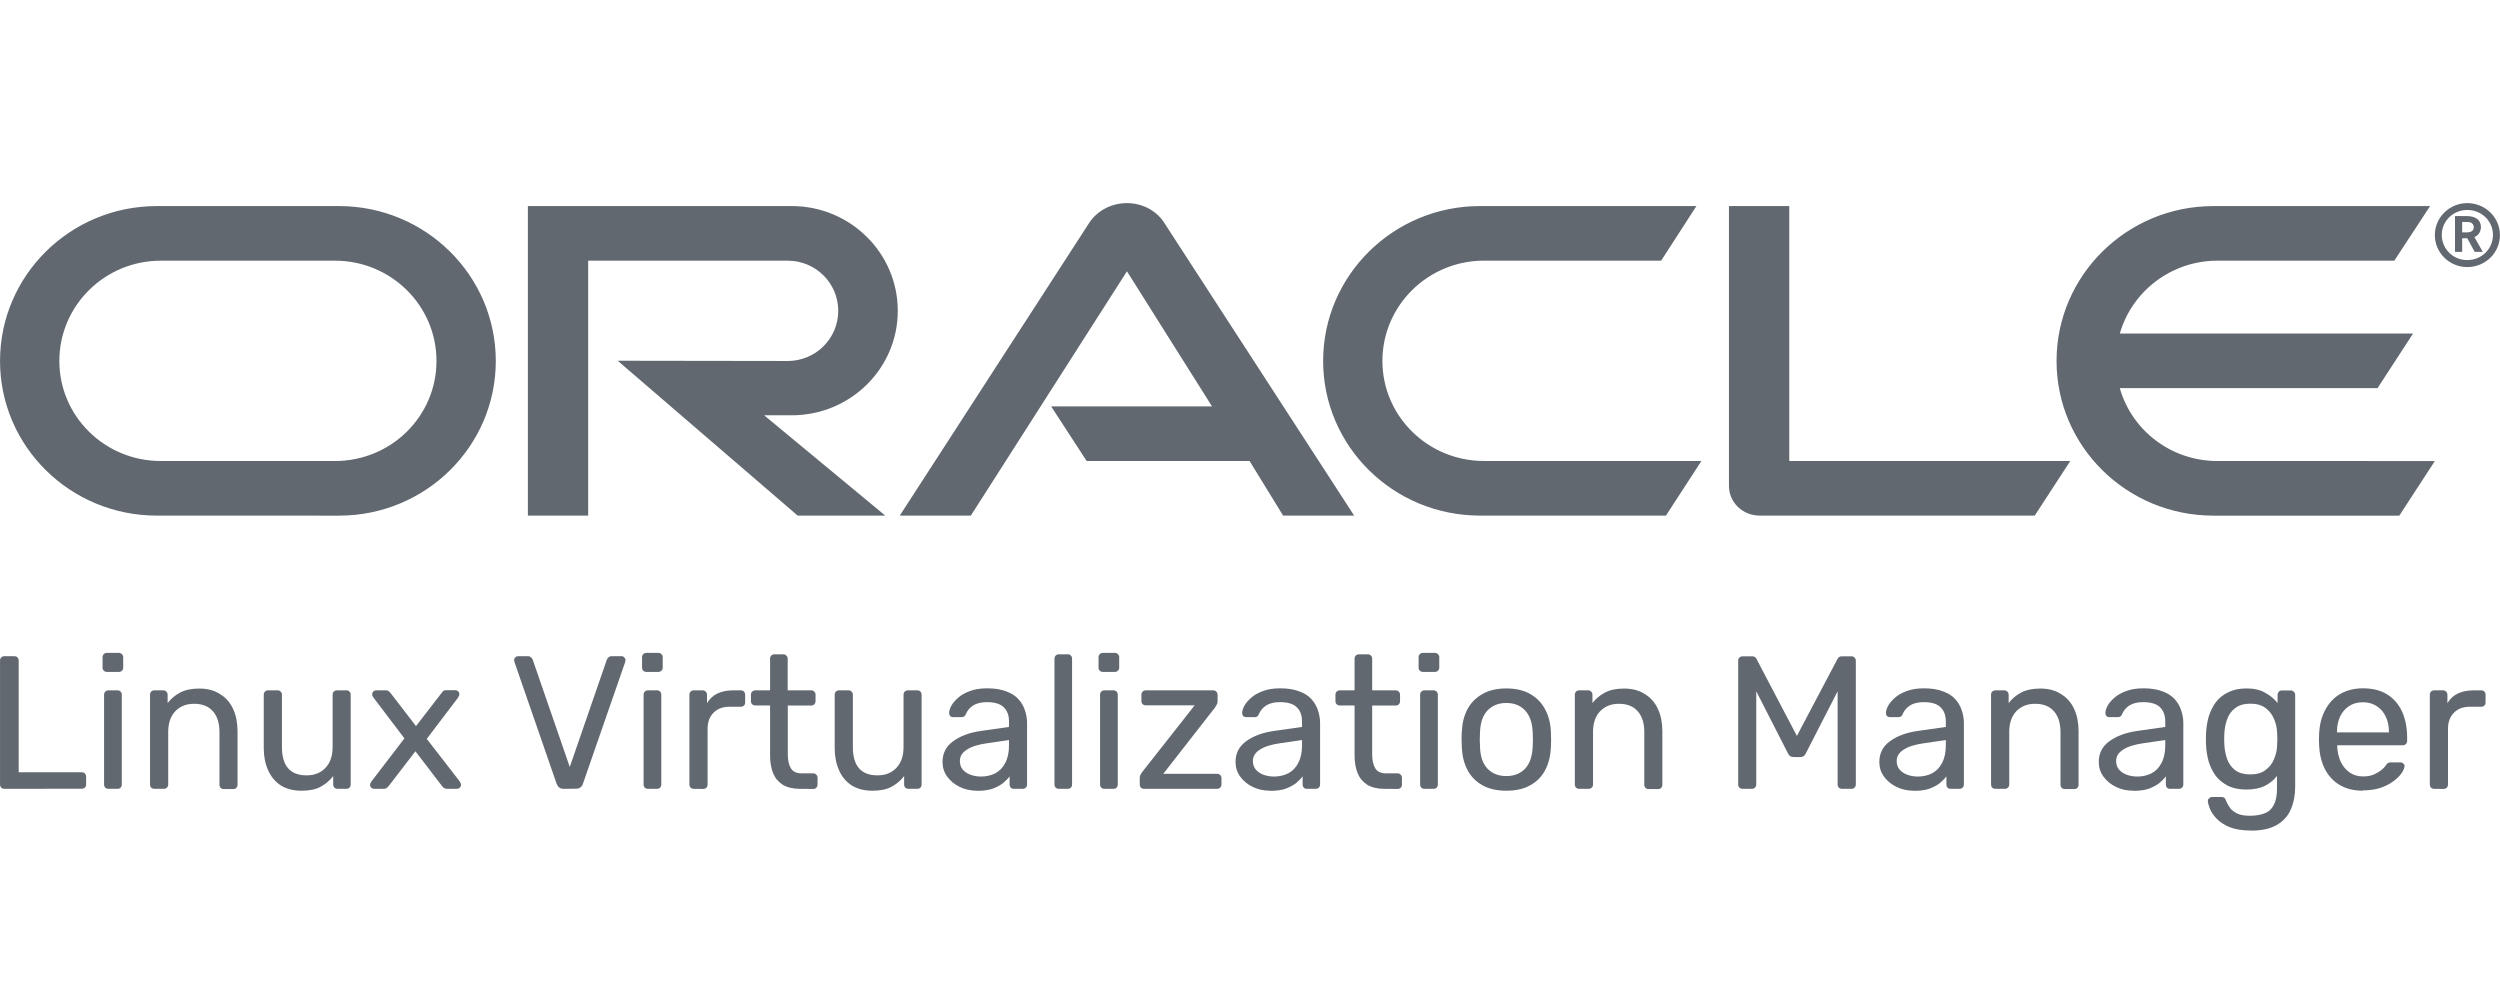
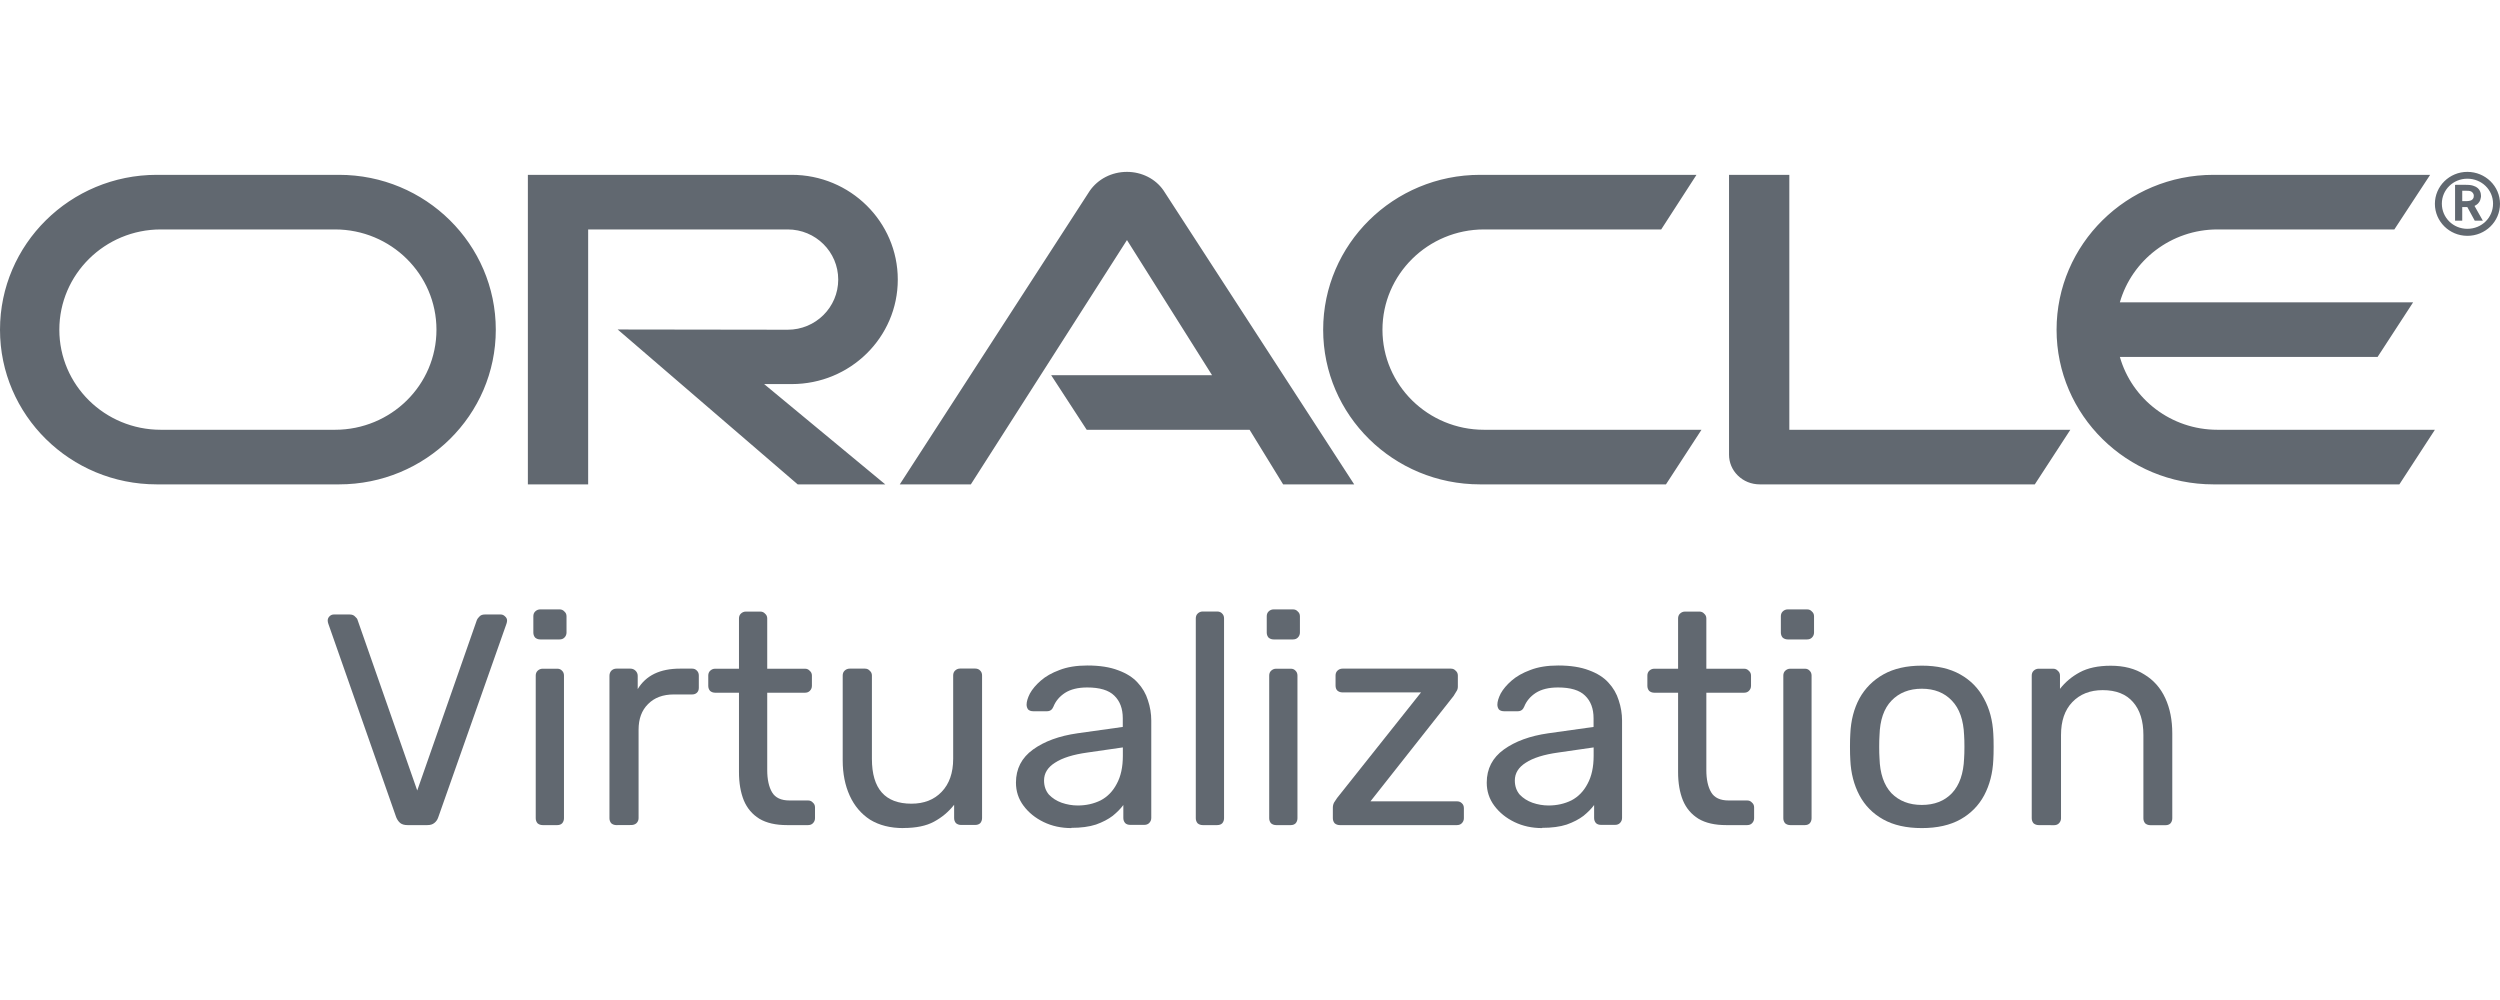
- <svg xmlns="http://www.w3.org/2000/svg" width="80" height="32" viewBox="0 0 21.167 8.467" version="1.1" id="svg2145">
-   <g id="layer1">
-     <g fill-rule="evenodd" fill="none" stroke-width="1" stroke="none" id="Provider/OracleCIC/ocic-32" transform="matrix(0.2645833,0,0,0.2645833,1.3333333e-7,0.1322917)">
-       <path fill="#616870" id="Combined-Shape-Copy" d="m 70.958,14.253 c -1.481,0 -2.739,-0.98 -3.123,-2.332 h 8.248 L 77.22,10.174 h -9.384 c 0.384,-1.344 1.641,-2.332 3.123,-2.332 h 5.661 l 1.145,-1.747 h -6.934 c -2.771,0 -5.02,2.222 -5.02,4.957 0,2.735 2.25,4.949 5.02,4.949 h 5.949 l 1.137,-1.747 z M 47.361,16 c -2.77,0 -5.02,-2.213 -5.02,-4.949 0,-2.735 2.25,-4.957 5.02,-4.957 h 6.926 l -1.129,1.747 h -5.669 c -1.794,0 -3.251,1.439 -3.251,3.209 0,1.771 1.457,3.202 3.251,3.202 h 6.958 L 53.311,16 Z M 10.719,14.253 c 1.795,0 3.248,-1.431 3.248,-3.202 0,-1.771 -1.453,-3.209 -3.248,-3.209 h -5.573 c -1.794,0 -3.248,1.439 -3.248,3.209 0,1.771 1.454,3.202 3.248,3.202 z M 5.017,16 C 2.248,16 0,13.787 0,11.051 0,8.316 2.248,6.095 5.017,6.095 h 5.832 c 2.77,0 5.016,2.222 5.016,4.957 0,2.735 -2.246,4.949 -5.016,4.949 z M 25.334,12.79 c 1.874,0 3.395,-1.494 3.395,-3.344 0,-1.85 -1.521,-3.352 -3.395,-3.352 h -8.442 V 16 h 1.929 V 7.842 h 6.385 c 0.897,0 1.618,0.719 1.618,1.605 0,0.885 -0.721,1.605 -1.618,1.605 L 19.766,11.044 25.526,16 h 2.803 L 24.453,12.79 Z M 57.258,14.253 V 6.095 h -1.93 v 8.957 c 0,0.245 0.096,0.482 0.28,0.664 C 55.793,15.897 56.041,16 56.313,16 h 8.8 l 1.137,-1.747 z M 33.637,12.506 h 5.149 L 36.063,8.182 31.067,16 H 28.793 L 34.87,6.609 C 35.134,6.229 35.575,6 36.063,6 c 0.473,0 0.913,0.221 1.169,0.593 L 43.334,16 H 41.06 L 39.987,14.253 H 34.774 Z M 78.955,8.047 c -0.571,0 -1.038,-0.457 -1.038,-1.024 C 77.917,6.457 78.384,6 78.955,6 79.533,6 80,6.457 80,7.023 80,7.59 79.533,8.047 78.955,8.047 Z M 78.858,6.414 c 0.163,0 0.23,0.007 0.304,0.036 0.208,0.065 0.23,0.247 0.23,0.319 0,0.014 0,0.051 -0.015,0.094 -0.007,0.044 -0.037,0.131 -0.141,0.196 -0.015,0.007 -0.022,0.014 -0.052,0.029 l 0.267,0.472 H 79.192 L 78.955,7.125 H 78.792 V 7.561 H 78.562 V 6.414 Z m 0.082,0.523 c 0.074,-0.007 0.148,-0.007 0.193,-0.073 0.022,-0.029 0.03,-0.058 0.03,-0.101 0,-0.058 -0.037,-0.109 -0.089,-0.138 -0.052,-0.022 -0.104,-0.022 -0.215,-0.022 h -0.067 v 0.334 z m -0.801,0.08 c 0,0.45 0.363,0.806 0.815,0.806 0.46,0 0.823,-0.356 0.823,-0.806 0,-0.443 -0.363,-0.798 -0.823,-0.798 -0.452,0 -0.815,0.356 -0.815,0.798 z" />
+ <svg xmlns="http://www.w3.org/2000/svg" version="1.1" viewBox="0 0 80 32" height="32" width="80" id="svg3453">
+   <defs id="defs1" />
+   <g id="g3">
+     <g transform="matrix(0.5630631,0,0,0.4938272,-15.2027,-19.68519)" id="Provider/OracleCIC/opc-128" stroke="none" stroke-width="0.502" fill="none" fill-rule="evenodd" style="fill:#616870;fill-opacity:1">
+       <path d="m 153.022,67.712 c -2.631,0 -4.864,-1.985 -5.546,-4.722 h 14.648 l 2.019,-3.538 h -16.667 c 0.683,-2.721 2.915,-4.722 5.546,-4.722 h 10.054 l 2.034,-3.538 h -12.315 c -4.921,0 -8.916,4.499 -8.916,10.037 0,5.539 3.996,10.021 8.916,10.021 h 10.566 L 165.38,67.712 Z M 111.114,71.25 c -4.92,0 -8.916,-4.482 -8.916,-10.021 0,-5.539 3.996,-10.037 8.916,-10.037 h 12.301 l -2.005,3.538 h -10.068 c -3.186,0 -5.774,2.913 -5.774,6.499 0,3.586 2.588,6.483 5.774,6.483 h 12.357 L 121.68,71.25 Z M 46.037,67.712 c 3.187,0 5.768,-2.897 5.768,-6.483 0,-3.586 -2.581,-6.499 -5.768,-6.499 h -9.897 c -3.185,0 -5.768,2.913 -5.768,6.499 0,3.586 2.583,6.483 5.768,6.483 z M 35.911,71.25 C 30.992,71.25 27,66.768 27,61.229 c 0,-5.539 3.992,-10.037 8.911,-10.037 h 10.357 c 4.92,0 8.909,4.499 8.909,10.037 0,5.539 -3.989,10.021 -8.909,10.021 z m 36.082,-6.499 c 3.328,0 6.03,-3.025 6.03,-6.771 0,-3.746 -2.702,-6.788 -6.03,-6.788 H 57 V 71.25 h 3.426 V 54.73 h 11.339 c 1.593,0 2.873,1.456 2.873,3.249 0,1.793 -1.28,3.25 -2.873,3.25 L 62.104,61.213 72.334,71.25 h 4.977 l -6.883,-6.499 z m 56.698,2.962 V 51.192 h -3.427 v 18.137 c 0,0.496 0.171,0.977 0.498,1.345 0.327,0.368 0.768,0.576 1.252,0.576 h 15.628 l 2.02,-3.538 z M 86.739,64.174 H 95.883 L 91.048,55.418 82.175,71.25 H 78.136 L 88.93,52.233 C 89.399,51.464 90.181,51 91.048,51 c 0.839,0 1.621,0.448 2.076,1.201 L 103.961,71.25 h -4.038 l -1.906,-3.538 h -9.258 z m 80.484,-9.03 c -1.014,0 -1.843,-0.926 -1.843,-2.073 C 165.38,51.926 166.209,51 167.223,51 c 1.027,0 1.857,0.926 1.857,2.072 0,1.147 -0.829,2.073 -1.857,2.073 z M 167.052,51.838 c 0.29,0 0.408,0.015 0.54,0.074 0.369,0.132 0.408,0.5 0.408,0.647 0,0.029 0,0.103 -0.027,0.191 -0.013,0.088 -0.066,0.265 -0.25,0.397 -0.026,0.015 -0.039,0.029 -0.092,0.059 l 0.474,0.956 h -0.461 l -0.421,-0.882 h -0.289 v 0.882 h -0.408 v -2.322 z m 0.145,1.058 c 0.132,-0.015 0.263,-0.015 0.342,-0.147 0.04,-0.059 0.053,-0.117 0.053,-0.205 0,-0.118 -0.066,-0.221 -0.158,-0.279 -0.092,-0.044 -0.184,-0.044 -0.382,-0.044 h -0.118 v 0.676 z m -1.422,0.162 c 0,0.911 0.645,1.632 1.448,1.632 0.817,0 1.462,-0.72 1.462,-1.632 0,-0.896 -0.645,-1.616 -1.462,-1.616 -0.803,0 -1.448,0.72 -1.448,1.616 z" id="ORACLE" fill="#ec1d24" style="fill:#616870;fill-opacity:1;stroke-width:0.502" />
    </g>
-     <g style="font-size:1.604px;line-height:1.25;font-family:Rubik;-inkscape-font-specification:'Rubik, Normal';fill:#616870;fill-opacity:1;stroke-width:0.04" id="text2724" aria-label="Linux Virtualization Manager">
-       <path id="path5910" style="fill:#616870;fill-opacity:1;stroke-width:0.04" d="m 0.037,6.679 q -0.018,0 -0.027,-0.01 Q 0,6.658 0,6.642 V 5.593 q 0,-0.016 0.01,-0.026 0.01,-0.011 0.027,-0.011 h 0.085 q 0.016,0 0.026,0.011 0.01,0.01 0.01,0.026 v 0.946 h 0.534 q 0.018,0 0.027,0.011 0.01,0.01 0.01,0.027 v 0.064 q 0,0.016 -0.01,0.027 -0.01,0.01 -0.027,0.01 z" />
-       <path id="path5912" style="fill:#616870;fill-opacity:1;stroke-width:0.04" d="m 0.918,6.679 q -0.016,0 -0.027,-0.01 -0.01,-0.011 -0.01,-0.027 V 5.882 q 0,-0.016 0.01,-0.026 0.011,-0.011 0.027,-0.011 h 0.077 q 0.016,0 0.026,0.011 0.01,0.01 0.01,0.026 v 0.76 q 0,0.016 -0.01,0.027 -0.01,0.01 -0.026,0.01 z m -0.013,-0.99 q -0.016,0 -0.027,-0.01 -0.01,-0.011 -0.01,-0.027 v -0.087 q 0,-0.016 0.01,-0.026 0.011,-0.011 0.027,-0.011 H 1.006 q 0.016,0 0.026,0.011 0.011,0.01 0.011,0.026 v 0.087 q 0,0.016 -0.011,0.027 -0.01,0.01 -0.026,0.01 z" />
-       <path id="path5914" style="fill:#616870;fill-opacity:1;stroke-width:0.04" d="m 1.307,6.679 q -0.016,0 -0.027,-0.01 -0.01,-0.011 -0.01,-0.027 V 5.882 q 0,-0.016 0.01,-0.026 0.011,-0.011 0.027,-0.011 h 0.075 q 0.016,0 0.026,0.011 0.011,0.01 0.011,0.026 v 0.071 q 0.042,-0.055 0.104,-0.088 0.064,-0.035 0.164,-0.035 0.104,0 0.176,0.047 0.074,0.045 0.111,0.127 0.037,0.08 0.037,0.188 v 0.452 q 0,0.016 -0.01,0.027 -0.01,0.01 -0.026,0.01 h -0.08 q -0.016,0 -0.027,-0.01 -0.01,-0.011 -0.01,-0.027 V 6.198 q 0,-0.112 -0.055,-0.175 -0.055,-0.064 -0.16,-0.064 -0.099,0 -0.16,0.064 -0.059,0.063 -0.059,0.175 v 0.444 q 0,0.016 -0.011,0.027 -0.01,0.01 -0.026,0.01 z" />
-       <path id="path5916" style="fill:#616870;fill-opacity:1;stroke-width:0.04" d="m 2.552,6.695 q -0.103,0 -0.175,-0.045 Q 2.307,6.604 2.27,6.522 2.233,6.44 2.233,6.334 V 5.882 q 0,-0.016 0.01,-0.026 0.011,-0.011 0.027,-0.011 h 0.08 q 0.016,0 0.026,0.011 0.011,0.01 0.011,0.026 v 0.444 q 0,0.239 0.209,0.239 0.099,0 0.159,-0.063 0.061,-0.064 0.061,-0.176 V 5.882 q 0,-0.016 0.01,-0.026 0.011,-0.011 0.027,-0.011 h 0.079 q 0.018,0 0.027,0.011 0.01,0.01 0.01,0.026 v 0.76 q 0,0.016 -0.01,0.027 -0.01,0.01 -0.027,0.01 h -0.074 q -0.016,0 -0.027,-0.01 -0.01,-0.011 -0.01,-0.027 v -0.071 q -0.043,0.056 -0.106,0.09 -0.061,0.034 -0.162,0.034 z" />
-       <path id="path5918" style="fill:#616870;fill-opacity:1;stroke-width:0.04" d="m 3.167,6.679 q -0.013,0 -0.024,-0.01 -0.01,-0.01 -0.01,-0.024 0,-0.005 0.002,-0.011 0.003,-0.008 0.01,-0.018 L 3.424,6.252 3.163,5.908 q -0.006,-0.01 -0.01,-0.016 -0.002,-0.006 -0.002,-0.013 0,-0.014 0.01,-0.024 0.01,-0.01 0.024,-0.01 h 0.082 q 0.018,0 0.026,0.01 0.01,0.008 0.016,0.016 l 0.213,0.277 0.213,-0.276 q 0.006,-0.008 0.014,-0.018 0.01,-0.01 0.027,-0.01 h 0.079 q 0.014,0 0.024,0.01 0.01,0.01 0.01,0.024 0,0.006 -0.003,0.013 -0.002,0.006 -0.008,0.016 L 3.613,6.256 3.892,6.616 q 0.006,0.01 0.008,0.016 0.003,0.006 0.003,0.013 0,0.014 -0.01,0.024 -0.01,0.01 -0.024,0.01 h -0.085 q -0.016,0 -0.026,-0.008 -0.01,-0.008 -0.016,-0.016 L 3.517,6.361 3.291,6.655 q -0.006,0.006 -0.016,0.016 -0.008,0.008 -0.026,0.008 z" />
-       <path id="path5920" style="fill:#616870;fill-opacity:1;stroke-width:0.04" d="m 4.773,6.679 q -0.024,0 -0.038,-0.011 Q 4.721,6.657 4.713,6.637 L 4.356,5.606 q -0.003,-0.01 -0.003,-0.018 0,-0.013 0.01,-0.022 0.01,-0.01 0.022,-0.01 h 0.083 q 0.019,0 0.029,0.011 0.011,0.01 0.013,0.018 l 0.314,0.909 0.314,-0.909 q 0.003,-0.008 0.013,-0.018 0.01,-0.011 0.029,-0.011 h 0.083 q 0.013,0 0.022,0.01 0.011,0.01 0.011,0.022 0,0.008 -0.003,0.018 L 4.935,6.637 q -0.006,0.019 -0.021,0.03 -0.013,0.011 -0.037,0.011 z" />
-       <path id="path5922" style="fill:#616870;fill-opacity:1;stroke-width:0.04" d="m 5.486,6.679 q -0.016,0 -0.027,-0.01 -0.01,-0.011 -0.01,-0.027 V 5.882 q 0,-0.016 0.01,-0.026 0.011,-0.011 0.027,-0.011 h 0.077 q 0.016,0 0.026,0.011 0.01,0.01 0.01,0.026 v 0.76 q 0,0.016 -0.01,0.027 -0.01,0.01 -0.026,0.01 z m -0.013,-0.99 q -0.016,0 -0.027,-0.01 -0.01,-0.011 -0.01,-0.027 v -0.087 q 0,-0.016 0.01,-0.026 0.011,-0.011 0.027,-0.011 h 0.101 q 0.016,0 0.026,0.011 0.011,0.01 0.011,0.026 v 0.087 q 0,0.016 -0.011,0.027 -0.01,0.01 -0.026,0.01 z" />
-       <path id="path5924" style="fill:#616870;fill-opacity:1;stroke-width:0.04" d="m 5.874,6.679 q -0.016,0 -0.027,-0.01 -0.01,-0.011 -0.01,-0.027 V 5.883 q 0,-0.016 0.01,-0.027 0.011,-0.011 0.027,-0.011 h 0.074 q 0.016,0 0.027,0.011 0.011,0.011 0.011,0.027 v 0.071 q 0.032,-0.055 0.088,-0.082 0.056,-0.027 0.135,-0.027 h 0.064 q 0.016,0 0.026,0.011 0.01,0.01 0.01,0.026 v 0.066 q 0,0.016 -0.01,0.026 -0.01,0.01 -0.026,0.01 h -0.096 q -0.087,0 -0.136,0.051 -0.05,0.05 -0.05,0.136 v 0.472 q 0,0.016 -0.011,0.027 -0.011,0.01 -0.027,0.01 z" />
-       <path id="path5926" style="fill:#616870;fill-opacity:1;stroke-width:0.04" d="m 6.774,6.679 q -0.09,0 -0.146,-0.034 -0.056,-0.035 -0.082,-0.098 -0.026,-0.064 -0.026,-0.151 V 5.973 H 6.395 q -0.016,0 -0.027,-0.01 -0.01,-0.011 -0.01,-0.027 V 5.882 q 0,-0.016 0.01,-0.026 0.011,-0.011 0.027,-0.011 h 0.125 v -0.268 q 0,-0.016 0.01,-0.026 0.011,-0.011 0.027,-0.011 h 0.075 q 0.016,0 0.026,0.011 0.011,0.01 0.011,0.026 v 0.268 h 0.199 q 0.016,0 0.026,0.011 0.011,0.01 0.011,0.026 v 0.055 q 0,0.016 -0.011,0.027 -0.01,0.01 -0.026,0.01 H 6.67 v 0.412 q 0,0.075 0.026,0.119 0.026,0.043 0.091,0.043 h 0.098 q 0.016,0 0.026,0.011 0.011,0.01 0.011,0.026 v 0.058 q 0,0.016 -0.011,0.027 -0.01,0.01 -0.026,0.01 z" />
-       <path id="path5928" style="fill:#616870;fill-opacity:1;stroke-width:0.04" d="m 7.386,6.695 q -0.103,0 -0.175,-0.045 Q 7.14,6.604 7.104,6.522 7.067,6.44 7.067,6.334 V 5.882 q 0,-0.016 0.01,-0.026 0.011,-0.011 0.027,-0.011 h 0.08 q 0.016,0 0.026,0.011 0.011,0.01 0.011,0.026 v 0.444 q 0,0.239 0.209,0.239 0.099,0 0.159,-0.063 0.061,-0.064 0.061,-0.176 V 5.882 q 0,-0.016 0.01,-0.026 0.011,-0.011 0.027,-0.011 h 0.079 q 0.018,0 0.027,0.011 0.01,0.01 0.01,0.026 v 0.76 q 0,0.016 -0.01,0.027 -0.01,0.01 -0.027,0.01 h -0.074 q -0.016,0 -0.027,-0.01 -0.01,-0.011 -0.01,-0.027 v -0.071 q -0.043,0.056 -0.106,0.09 -0.061,0.034 -0.162,0.034 z" />
-       <path id="path5930" style="fill:#616870;fill-opacity:1;stroke-width:0.04" d="m 8.272,6.695 q -0.08,0 -0.146,-0.032 -0.066,-0.032 -0.106,-0.087 -0.04,-0.055 -0.04,-0.124 0,-0.111 0.09,-0.176 0.09,-0.066 0.234,-0.087 l 0.239,-0.034 v -0.047 q 0,-0.077 -0.045,-0.12 -0.043,-0.043 -0.143,-0.043 -0.072,0 -0.117,0.029 -0.043,0.029 -0.061,0.074 -0.01,0.024 -0.034,0.024 h -0.072 q -0.018,0 -0.027,-0.01 -0.008,-0.011 -0.008,-0.026 0,-0.024 0.018,-0.059 0.019,-0.035 0.058,-0.069 0.038,-0.034 0.098,-0.056 0.061,-0.024 0.148,-0.024 0.096,0 0.162,0.026 0.066,0.024 0.103,0.066 0.038,0.042 0.055,0.095 0.018,0.053 0.018,0.107 v 0.52 q 0,0.016 -0.011,0.027 -0.01,0.01 -0.026,0.01 h -0.074 q -0.018,0 -0.027,-0.01 -0.01,-0.011 -0.01,-0.027 v -0.069 q -0.021,0.029 -0.056,0.058 -0.035,0.027 -0.088,0.047 -0.053,0.018 -0.13,0.018 z m 0.034,-0.12 q 0.066,0 0.12,-0.027 0.055,-0.029 0.085,-0.088 0.032,-0.059 0.032,-0.149 v -0.045 l -0.186,0.027 q -0.114,0.016 -0.172,0.055 -0.058,0.037 -0.058,0.095 0,0.045 0.026,0.075 0.027,0.029 0.067,0.043 0.042,0.014 0.085,0.014 z" />
-       <path id="path5932" style="fill:#616870;fill-opacity:1;stroke-width:0.04" d="m 8.965,6.679 q -0.016,0 -0.027,-0.01 -0.01,-0.011 -0.01,-0.027 V 5.577 q 0,-0.016 0.01,-0.026 0.011,-0.011 0.027,-0.011 h 0.075 q 0.018,0 0.027,0.011 0.01,0.01 0.01,0.026 v 1.065 q 0,0.016 -0.01,0.027 -0.01,0.01 -0.027,0.01 z" />
-       <path id="path5934" style="fill:#616870;fill-opacity:1;stroke-width:0.04" d="m 9.351,6.679 q -0.016,0 -0.027,-0.01 -0.01,-0.011 -0.01,-0.027 V 5.882 q 0,-0.016 0.01,-0.026 0.011,-0.011 0.027,-0.011 h 0.077 q 0.016,0 0.026,0.011 0.01,0.01 0.01,0.026 v 0.76 q 0,0.016 -0.01,0.027 -0.01,0.01 -0.026,0.01 z m -0.013,-0.99 q -0.016,0 -0.027,-0.01 -0.01,-0.011 -0.01,-0.027 v -0.087 q 0,-0.016 0.01,-0.026 0.011,-0.011 0.027,-0.011 h 0.101 q 0.016,0 0.026,0.011 0.011,0.01 0.011,0.026 v 0.087 q 0,0.016 -0.011,0.027 -0.01,0.01 -0.026,0.01 z" />
-       <path id="path5936" style="fill:#616870;fill-opacity:1;stroke-width:0.04" d="m 9.687,6.679 q -0.016,0 -0.027,-0.01 -0.01,-0.011 -0.01,-0.027 v -0.056 q 0,-0.014 0.006,-0.027 0.008,-0.013 0.016,-0.024 L 10.115,5.972 H 9.701 q -0.016,0 -0.027,-0.01 -0.01,-0.01 -0.01,-0.027 v -0.053 q 0,-0.016 0.01,-0.026 0.011,-0.011 0.027,-0.011 h 0.571 q 0.016,0 0.026,0.011 0.011,0.01 0.011,0.026 v 0.059 q 0,0.014 -0.008,0.026 -0.006,0.011 -0.014,0.024 l -0.438,0.561 h 0.456 q 0.016,0 0.026,0.01 0.011,0.01 0.011,0.027 v 0.053 q 0,0.016 -0.011,0.027 -0.01,0.01 -0.026,0.01 z" />
-       <path id="path5938" style="fill:#616870;fill-opacity:1;stroke-width:0.04" d="m 10.753,6.695 q -0.08,0 -0.146,-0.032 -0.066,-0.032 -0.106,-0.087 -0.04,-0.055 -0.04,-0.124 0,-0.111 0.09,-0.176 0.09,-0.066 0.234,-0.087 l 0.239,-0.034 v -0.047 q 0,-0.077 -0.045,-0.12 -0.043,-0.043 -0.143,-0.043 -0.072,0 -0.117,0.029 -0.043,0.029 -0.061,0.074 -0.01,0.024 -0.034,0.024 h -0.072 q -0.018,0 -0.027,-0.01 -0.008,-0.011 -0.008,-0.026 0,-0.024 0.018,-0.059 0.019,-0.035 0.058,-0.069 0.038,-0.034 0.098,-0.056 0.061,-0.024 0.148,-0.024 0.096,0 0.162,0.026 0.066,0.024 0.103,0.066 0.038,0.042 0.055,0.095 0.018,0.053 0.018,0.107 v 0.52 q 0,0.016 -0.011,0.027 -0.01,0.01 -0.026,0.01 h -0.074 q -0.018,0 -0.027,-0.01 -0.01,-0.011 -0.01,-0.027 v -0.069 q -0.021,0.029 -0.056,0.058 -0.035,0.027 -0.088,0.047 -0.053,0.018 -0.13,0.018 z m 0.034,-0.12 q 0.066,0 0.12,-0.027 0.055,-0.029 0.085,-0.088 0.032,-0.059 0.032,-0.149 v -0.045 l -0.186,0.027 q -0.114,0.016 -0.172,0.055 -0.058,0.037 -0.058,0.095 0,0.045 0.026,0.075 0.027,0.029 0.067,0.043 0.042,0.014 0.085,0.014 z" />
-       <path id="path5940" style="fill:#616870;fill-opacity:1;stroke-width:0.04" d="m 11.723,6.679 q -0.09,0 -0.146,-0.034 -0.056,-0.035 -0.082,-0.098 -0.026,-0.064 -0.026,-0.151 V 5.973 h -0.125 q -0.016,0 -0.027,-0.01 -0.01,-0.011 -0.01,-0.027 V 5.882 q 0,-0.016 0.01,-0.026 0.011,-0.011 0.027,-0.011 h 0.125 v -0.268 q 0,-0.016 0.01,-0.026 0.011,-0.011 0.027,-0.011 h 0.075 q 0.016,0 0.026,0.011 0.011,0.01 0.011,0.026 v 0.268 h 0.199 q 0.016,0 0.026,0.011 0.011,0.01 0.011,0.026 v 0.055 q 0,0.016 -0.011,0.027 -0.01,0.01 -0.026,0.01 h -0.199 v 0.412 q 0,0.075 0.026,0.119 0.026,0.043 0.091,0.043 h 0.098 q 0.016,0 0.026,0.011 0.011,0.01 0.011,0.026 v 0.058 q 0,0.016 -0.011,0.027 -0.01,0.01 -0.026,0.01 z" />
-       <path id="path5942" style="fill:#616870;fill-opacity:1;stroke-width:0.04" d="m 12.061,6.679 q -0.016,0 -0.027,-0.01 -0.01,-0.011 -0.01,-0.027 V 5.882 q 0,-0.016 0.01,-0.026 0.011,-0.011 0.027,-0.011 h 0.077 q 0.016,0 0.026,0.011 0.01,0.01 0.01,0.026 v 0.76 q 0,0.016 -0.01,0.027 -0.01,0.01 -0.026,0.01 z m -0.013,-0.99 q -0.016,0 -0.027,-0.01 -0.01,-0.011 -0.01,-0.027 v -0.087 q 0,-0.016 0.01,-0.026 0.011,-0.011 0.027,-0.011 h 0.101 q 0.016,0 0.026,0.011 0.011,0.01 0.011,0.026 v 0.087 q 0,0.016 -0.011,0.027 -0.01,0.01 -0.026,0.01 z" />
-       <path id="path5944" style="fill:#616870;fill-opacity:1;stroke-width:0.04" d="m 12.754,6.695 q -0.122,0 -0.204,-0.047 -0.082,-0.047 -0.125,-0.128 -0.043,-0.083 -0.048,-0.189 -0.002,-0.027 -0.002,-0.069 0,-0.043 0.002,-0.069 0.005,-0.107 0.048,-0.189 0.045,-0.082 0.127,-0.128 0.082,-0.047 0.202,-0.047 0.12,0 0.202,0.047 0.082,0.047 0.125,0.128 0.045,0.082 0.05,0.189 0.002,0.026 0.002,0.069 0,0.042 -0.002,0.069 -0.005,0.106 -0.048,0.189 -0.043,0.082 -0.125,0.128 -0.082,0.047 -0.204,0.047 z m 0,-0.124 q 0.099,0 0.159,-0.063 0.059,-0.064 0.064,-0.186 0.002,-0.024 0.002,-0.061 0,-0.037 -0.002,-0.061 -0.005,-0.122 -0.064,-0.184 -0.059,-0.064 -0.159,-0.064 -0.099,0 -0.16,0.064 -0.059,0.063 -0.063,0.184 -0.002,0.024 -0.002,0.061 0,0.037 0.002,0.061 0.003,0.122 0.063,0.186 0.061,0.063 0.16,0.063 z" />
-       <path id="path5946" style="fill:#616870;fill-opacity:1;stroke-width:0.04" d="m 13.371,6.679 q -0.016,0 -0.027,-0.01 -0.01,-0.011 -0.01,-0.027 V 5.882 q 0,-0.016 0.01,-0.026 0.011,-0.011 0.027,-0.011 h 0.075 q 0.016,0 0.026,0.011 0.011,0.01 0.011,0.026 v 0.071 q 0.042,-0.055 0.104,-0.088 0.064,-0.035 0.164,-0.035 0.104,0 0.176,0.047 0.074,0.045 0.111,0.127 0.037,0.08 0.037,0.188 v 0.452 q 0,0.016 -0.01,0.027 -0.01,0.01 -0.026,0.01 h -0.08 q -0.016,0 -0.027,-0.01 -0.01,-0.011 -0.01,-0.027 V 6.198 q 0,-0.112 -0.055,-0.175 -0.055,-0.064 -0.16,-0.064 -0.099,0 -0.16,0.064 -0.059,0.063 -0.059,0.175 v 0.444 q 0,0.016 -0.011,0.027 -0.01,0.01 -0.026,0.01 z" />
-       <path id="path5948" style="fill:#616870;fill-opacity:1;stroke-width:0.04" d="m 14.754,6.679 q -0.016,0 -0.027,-0.01 -0.01,-0.011 -0.01,-0.027 V 5.595 q 0,-0.018 0.01,-0.027 0.011,-0.011 0.027,-0.011 h 0.08 q 0.019,0 0.029,0.01 0.01,0.01 0.011,0.016 l 0.34,0.648 0.342,-0.648 q 0.003,-0.006 0.011,-0.016 0.01,-0.01 0.029,-0.01 h 0.079 q 0.018,0 0.027,0.011 0.011,0.01 0.011,0.027 v 1.047 q 0,0.016 -0.011,0.027 -0.01,0.01 -0.027,0.01 h -0.079 q -0.016,0 -0.027,-0.01 -0.01,-0.011 -0.01,-0.027 V 5.853 l -0.268,0.523 q -0.006,0.016 -0.019,0.026 -0.013,0.008 -0.032,0.008 h -0.05 q -0.021,0 -0.034,-0.008 -0.011,-0.01 -0.019,-0.026 L 14.87,5.853 v 0.789 q 0,0.016 -0.011,0.027 -0.01,0.01 -0.026,0.01 z" />
-       <path id="path5950" style="fill:#616870;fill-opacity:1;stroke-width:0.04" d="m 16.204,6.695 q -0.08,0 -0.146,-0.032 -0.066,-0.032 -0.106,-0.087 -0.04,-0.055 -0.04,-0.124 0,-0.111 0.09,-0.176 0.09,-0.066 0.234,-0.087 l 0.239,-0.034 v -0.047 q 0,-0.077 -0.045,-0.12 -0.043,-0.043 -0.143,-0.043 -0.072,0 -0.117,0.029 -0.043,0.029 -0.061,0.074 -0.01,0.024 -0.034,0.024 h -0.072 q -0.018,0 -0.027,-0.01 -0.008,-0.011 -0.008,-0.026 0,-0.024 0.018,-0.059 0.019,-0.035 0.058,-0.069 0.038,-0.034 0.098,-0.056 0.061,-0.024 0.148,-0.024 0.096,0 0.162,0.026 0.066,0.024 0.103,0.066 0.038,0.042 0.055,0.095 0.018,0.053 0.018,0.107 v 0.52 q 0,0.016 -0.011,0.027 -0.01,0.01 -0.026,0.01 h -0.074 q -0.018,0 -0.027,-0.01 -0.01,-0.011 -0.01,-0.027 v -0.069 q -0.021,0.029 -0.056,0.058 -0.035,0.027 -0.088,0.047 -0.053,0.018 -0.13,0.018 z m 0.034,-0.12 q 0.066,0 0.12,-0.027 0.055,-0.029 0.085,-0.088 0.032,-0.059 0.032,-0.149 v -0.045 l -0.186,0.027 q -0.114,0.016 -0.172,0.055 -0.058,0.037 -0.058,0.095 0,0.045 0.026,0.075 0.027,0.029 0.067,0.043 0.042,0.014 0.085,0.014 z" />
-       <path id="path5952" style="fill:#616870;fill-opacity:1;stroke-width:0.04" d="m 16.895,6.679 q -0.016,0 -0.027,-0.01 -0.01,-0.011 -0.01,-0.027 V 5.882 q 0,-0.016 0.01,-0.026 0.011,-0.011 0.027,-0.011 h 0.075 q 0.016,0 0.026,0.011 0.011,0.01 0.011,0.026 v 0.071 q 0.042,-0.055 0.104,-0.088 0.064,-0.035 0.164,-0.035 0.104,0 0.176,0.047 0.074,0.045 0.111,0.127 0.037,0.08 0.037,0.188 v 0.452 q 0,0.016 -0.01,0.027 -0.01,0.01 -0.026,0.01 h -0.08 q -0.016,0 -0.027,-0.01 -0.01,-0.011 -0.01,-0.027 V 6.198 q 0,-0.112 -0.055,-0.175 -0.055,-0.064 -0.16,-0.064 -0.099,0 -0.16,0.064 -0.059,0.063 -0.059,0.175 v 0.444 q 0,0.016 -0.011,0.027 -0.01,0.01 -0.026,0.01 z" />
-       <path id="path5954" style="fill:#616870;fill-opacity:1;stroke-width:0.04" d="m 18.062,6.695 q -0.08,0 -0.146,-0.032 -0.066,-0.032 -0.106,-0.087 -0.04,-0.055 -0.04,-0.124 0,-0.111 0.09,-0.176 0.09,-0.066 0.234,-0.087 l 0.239,-0.034 v -0.047 q 0,-0.077 -0.045,-0.12 -0.043,-0.043 -0.143,-0.043 -0.072,0 -0.117,0.029 -0.043,0.029 -0.061,0.074 -0.01,0.024 -0.034,0.024 h -0.072 q -0.018,0 -0.027,-0.01 -0.008,-0.011 -0.008,-0.026 0,-0.024 0.018,-0.059 0.019,-0.035 0.058,-0.069 0.038,-0.034 0.098,-0.056 0.061,-0.024 0.148,-0.024 0.096,0 0.162,0.026 0.066,0.024 0.103,0.066 0.038,0.042 0.055,0.095 0.018,0.053 0.018,0.107 v 0.52 q 0,0.016 -0.011,0.027 -0.01,0.01 -0.026,0.01 h -0.074 q -0.018,0 -0.027,-0.01 -0.01,-0.011 -0.01,-0.027 v -0.069 q -0.021,0.029 -0.056,0.058 -0.035,0.027 -0.088,0.047 -0.053,0.018 -0.13,0.018 z M 18.096,6.575 q 0.066,0 0.12,-0.027 0.055,-0.029 0.085,-0.088 0.032,-0.059 0.032,-0.149 v -0.045 l -0.186,0.027 q -0.114,0.016 -0.172,0.055 -0.058,0.037 -0.058,0.095 0,0.045 0.026,0.075 0.027,0.029 0.067,0.043 0.042,0.014 0.085,0.014 z" />
-       <path id="path5956" style="fill:#616870;fill-opacity:1;stroke-width:0.04" d="m 19.057,7.032 q -0.109,0 -0.18,-0.029 -0.069,-0.029 -0.109,-0.071 -0.038,-0.04 -0.056,-0.082 -0.016,-0.04 -0.018,-0.064 -0.002,-0.016 0.01,-0.027 0.013,-0.011 0.027,-0.011 h 0.077 q 0.014,0 0.024,0.006 0.01,0.006 0.016,0.027 0.01,0.024 0.029,0.053 0.019,0.03 0.059,0.051 0.04,0.022 0.112,0.022 0.075,0 0.127,-0.021 0.051,-0.019 0.077,-0.071 0.027,-0.05 0.027,-0.138 V 6.57 q -0.038,0.05 -0.101,0.083 -0.063,0.032 -0.157,0.032 -0.09,0 -0.154,-0.03 -0.064,-0.032 -0.106,-0.085 -0.04,-0.055 -0.061,-0.124 -0.019,-0.069 -0.022,-0.144 -0.002,-0.045 0,-0.088 0.003,-0.075 0.022,-0.144 0.021,-0.069 0.061,-0.124 0.042,-0.055 0.106,-0.085 0.064,-0.032 0.154,-0.032 0.096,0 0.159,0.037 0.064,0.035 0.104,0.087 v -0.069 q 0,-0.016 0.01,-0.027 0.011,-0.011 0.027,-0.011 h 0.074 q 0.016,0 0.027,0.011 0.011,0.011 0.011,0.027 v 0.778 q 0,0.107 -0.037,0.191 -0.035,0.083 -0.119,0.132 -0.082,0.048 -0.221,0.048 z m -0.003,-0.475 q 0.08,0 0.128,-0.037 0.05,-0.037 0.072,-0.093 0.024,-0.056 0.026,-0.114 0.002,-0.022 0.002,-0.055 0,-0.034 -0.002,-0.056 -0.002,-0.058 -0.026,-0.114 -0.022,-0.056 -0.072,-0.093 -0.048,-0.037 -0.128,-0.037 -0.08,0 -0.128,0.037 -0.048,0.035 -0.069,0.095 -0.021,0.058 -0.024,0.125 -0.002,0.042 0,0.085 0.003,0.067 0.024,0.127 0.021,0.058 0.069,0.095 0.048,0.035 0.128,0.035 z" />
-       <path id="path5958" style="fill:#616870;fill-opacity:1;stroke-width:0.04" d="m 20.006,6.695 q -0.165,0 -0.263,-0.101 -0.098,-0.103 -0.107,-0.279 -0.002,-0.021 -0.002,-0.053 0,-0.034 0.002,-0.055 0.006,-0.114 0.053,-0.199 0.047,-0.087 0.127,-0.133 0.082,-0.047 0.191,-0.047 0.122,0 0.204,0.051 0.083,0.051 0.127,0.146 0.043,0.095 0.043,0.221 v 0.027 q 0,0.018 -0.011,0.027 -0.01,0.01 -0.026,0.01 h -0.555 q 0,0.002 0,0.006 0,0.005 0,0.008 0.003,0.066 0.029,0.124 0.026,0.056 0.074,0.091 0.048,0.035 0.115,0.035 0.058,0 0.096,-0.018 0.038,-0.018 0.063,-0.038 0.024,-0.022 0.032,-0.034 0.014,-0.021 0.022,-0.024 0.008,-0.005 0.026,-0.005 h 0.077 q 0.016,0 0.026,0.01 0.011,0.008 0.01,0.024 -0.002,0.024 -0.026,0.059 -0.024,0.034 -0.069,0.067 -0.045,0.034 -0.109,0.056 -0.064,0.021 -0.148,0.021 z M 19.788,6.201 h 0.439 v -0.005 q 0,-0.072 -0.027,-0.128 -0.026,-0.056 -0.075,-0.088 -0.05,-0.034 -0.119,-0.034 -0.069,0 -0.119,0.034 -0.048,0.032 -0.074,0.088 -0.026,0.056 -0.026,0.128 z" />
-       <path id="path5960" style="fill:#616870;fill-opacity:1;stroke-width:0.04" d="m 20.61,6.679 q -0.016,0 -0.027,-0.01 -0.01,-0.011 -0.01,-0.027 V 5.883 q 0,-0.016 0.01,-0.027 0.011,-0.011 0.027,-0.011 h 0.074 q 0.016,0 0.027,0.011 0.011,0.011 0.011,0.027 v 0.071 q 0.032,-0.055 0.088,-0.082 0.056,-0.027 0.135,-0.027 h 0.064 q 0.016,0 0.026,0.011 0.01,0.01 0.01,0.026 v 0.066 q 0,0.016 -0.01,0.026 -0.01,0.01 -0.026,0.01 h -0.096 q -0.087,0 -0.136,0.051 -0.05,0.05 -0.05,0.136 v 0.472 q 0,0.016 -0.011,0.027 -0.011,0.01 -0.027,0.01 z" />
+     <g id="g1" transform="matrix(0.6526791,0,0,0.5240435,-16.13153,-13.55944)" style="fill:#616870;fill-opacity:1;stroke-width:1.71">
+       <g id="g2" style="fill:#616870;fill-opacity:1;stroke-width:0.105;stroke-dasharray:none" transform="matrix(3.891094,0,0,4.791877,-0.4273872,-34.23729)">
+         <path id="path934" style="font-style:normal;font-variant:normal;font-weight:normal;font-stretch:normal;font-size:3.834px;line-height:1.05;font-family:Rubik;-inkscape-font-specification:'Rubik, Normal';font-variant-ligatures:normal;font-variant-caps:normal;font-variant-numeric:normal;font-variant-east-asian:normal;fill:#616870;fill-opacity:1;stroke-width:0.105;stroke-dasharray:none" d="m 11.596,23.059 q -0.058,0 -0.092,-0.027 -0.031,-0.027 -0.05,-0.073 l -0.855,-2.465 q -0.008,-0.023 -0.008,-0.042 0,-0.031 0.023,-0.054 0.023,-0.023 0.054,-0.023 h 0.199 q 0.046,0 0.069,0.027 0.027,0.023 0.031,0.042 l 0.752,2.174 0.752,-2.174 q 0.008,-0.019 0.031,-0.042 0.023,-0.027 0.069,-0.027 h 0.199 q 0.031,0 0.054,0.023 0.027,0.023 0.027,0.054 0,0.019 -0.008,0.042 l -0.859,2.465 q -0.015,0.046 -0.05,0.073 -0.031,0.027 -0.088,0.027 z" />
+         <path id="path936" style="font-style:normal;font-variant:normal;font-weight:normal;font-stretch:normal;font-size:3.834px;line-height:1.05;font-family:Rubik;-inkscape-font-specification:'Rubik, Normal';font-variant-ligatures:normal;font-variant-caps:normal;font-variant-numeric:normal;font-variant-east-asian:normal;fill:#616870;fill-opacity:1;stroke-width:0.105;stroke-dasharray:none" d="m 13.3,23.059 q -0.038,0 -0.065,-0.023 -0.023,-0.027 -0.023,-0.065 v -1.817 q 0,-0.038 0.023,-0.061 0.027,-0.027 0.065,-0.027 h 0.184 q 0.038,0 0.061,0.027 0.023,0.023 0.023,0.061 v 1.817 q 0,0.038 -0.023,0.065 -0.023,0.023 -0.061,0.023 z M 13.27,20.693 q -0.038,0 -0.065,-0.023 -0.023,-0.027 -0.023,-0.065 v -0.207 q 0,-0.038 0.023,-0.061 0.027,-0.027 0.065,-0.027 h 0.242 q 0.038,0 0.061,0.027 0.027,0.023 0.027,0.061 v 0.207 q 0,0.038 -0.027,0.065 -0.023,0.023 -0.061,0.023 z" />
+         <path id="path938" style="font-style:normal;font-variant:normal;font-weight:normal;font-stretch:normal;font-size:3.834px;line-height:1.05;font-family:Rubik;-inkscape-font-specification:'Rubik, Normal';font-variant-ligatures:normal;font-variant-caps:normal;font-variant-numeric:normal;font-variant-east-asian:normal;fill:#616870;fill-opacity:1;stroke-width:0.105;stroke-dasharray:none" d="m 14.229,23.059 q -0.038,0 -0.065,-0.023 -0.023,-0.027 -0.023,-0.065 v -1.814 q 0,-0.038 0.023,-0.065 0.027,-0.027 0.065,-0.027 h 0.176 q 0.038,0 0.065,0.027 0.027,0.027 0.027,0.065 v 0.169 q 0.077,-0.13 0.211,-0.196 0.134,-0.065 0.322,-0.065 h 0.153 q 0.038,0 0.061,0.027 0.023,0.023 0.023,0.061 v 0.157 q 0,0.038 -0.023,0.061 -0.023,0.023 -0.061,0.023 h -0.23 q -0.207,0 -0.326,0.123 -0.119,0.119 -0.119,0.326 v 1.127 q 0,0.038 -0.027,0.065 -0.027,0.023 -0.065,0.023 z" />
+         <path id="path940" style="font-style:normal;font-variant:normal;font-weight:normal;font-stretch:normal;font-size:3.834px;line-height:1.05;font-family:Rubik;-inkscape-font-specification:'Rubik, Normal';font-variant-ligatures:normal;font-variant-caps:normal;font-variant-numeric:normal;font-variant-east-asian:normal;fill:#616870;fill-opacity:1;stroke-width:0.105;stroke-dasharray:none" d="m 16.379,23.059 q -0.215,0 -0.349,-0.081 -0.134,-0.084 -0.196,-0.234 -0.061,-0.153 -0.061,-0.36 v -1.012 h -0.299 q -0.038,0 -0.065,-0.023 -0.023,-0.027 -0.023,-0.065 v -0.13 q 0,-0.038 0.023,-0.061 0.027,-0.027 0.065,-0.027 h 0.299 v -0.64 q 0,-0.038 0.023,-0.061 0.027,-0.027 0.065,-0.027 h 0.18 q 0.038,0 0.061,0.027 0.027,0.023 0.027,0.061 v 0.64 h 0.475 q 0.038,0 0.061,0.027 0.027,0.023 0.027,0.061 v 0.13 q 0,0.038 -0.027,0.065 -0.023,0.023 -0.061,0.023 h -0.475 v 0.985 q 0,0.18 0.061,0.284 0.061,0.104 0.219,0.104 h 0.234 q 0.038,0 0.061,0.027 0.027,0.023 0.027,0.061 v 0.138 q 0,0.038 -0.027,0.065 -0.023,0.023 -0.061,0.023 z" />
+         <path id="path942" style="font-style:normal;font-variant:normal;font-weight:normal;font-stretch:normal;font-size:3.834px;line-height:1.05;font-family:Rubik;-inkscape-font-specification:'Rubik, Normal';font-variant-ligatures:normal;font-variant-caps:normal;font-variant-numeric:normal;font-variant-east-asian:normal;fill:#616870;fill-opacity:1;stroke-width:0.105;stroke-dasharray:none" d="m 17.843,23.097 q -0.245,0 -0.418,-0.107 -0.169,-0.111 -0.257,-0.307 -0.088,-0.196 -0.088,-0.449 v -1.081 q 0,-0.038 0.023,-0.061 0.027,-0.027 0.065,-0.027 h 0.192 q 0.038,0 0.061,0.027 0.027,0.023 0.027,0.061 v 1.062 q 0,0.571 0.498,0.571 0.238,0 0.38,-0.15 0.146,-0.153 0.146,-0.422 v -1.062 q 0,-0.038 0.023,-0.061 0.027,-0.027 0.065,-0.027 h 0.188 q 0.042,0 0.065,0.027 0.023,0.023 0.023,0.061 v 1.817 q 0,0.038 -0.023,0.065 -0.023,0.023 -0.065,0.023 h -0.176 q -0.038,0 -0.065,-0.023 -0.023,-0.027 -0.023,-0.065 v -0.169 q -0.104,0.134 -0.253,0.215 -0.146,0.081 -0.387,0.081 z" />
+         <path id="path944" style="font-style:normal;font-variant:normal;font-weight:normal;font-stretch:normal;font-size:3.834px;line-height:1.05;font-family:Rubik;-inkscape-font-specification:'Rubik, Normal';font-variant-ligatures:normal;font-variant-caps:normal;font-variant-numeric:normal;font-variant-east-asian:normal;fill:#616870;fill-opacity:1;stroke-width:0.105;stroke-dasharray:none" d="m 19.961,23.097 q -0.192,0 -0.349,-0.077 -0.157,-0.077 -0.253,-0.207 -0.096,-0.13 -0.096,-0.295 0,-0.265 0.215,-0.422 0.215,-0.157 0.56,-0.207 l 0.571,-0.081 v -0.111 q 0,-0.184 -0.107,-0.288 -0.104,-0.104 -0.341,-0.104 -0.173,0 -0.28,0.069 -0.104,0.069 -0.146,0.176 -0.023,0.058 -0.081,0.058 h -0.173 q -0.042,0 -0.065,-0.023 -0.019,-0.027 -0.019,-0.061 0,-0.058 0.042,-0.142 0.046,-0.084 0.138,-0.165 0.092,-0.081 0.234,-0.134 0.146,-0.058 0.353,-0.058 0.23,0 0.387,0.061 0.157,0.058 0.245,0.157 0.092,0.1 0.13,0.226 0.042,0.127 0.042,0.257 v 1.242 q 0,0.038 -0.027,0.065 -0.023,0.023 -0.061,0.023 h -0.176 q -0.042,0 -0.065,-0.023 -0.023,-0.027 -0.023,-0.065 v -0.165 q -0.05,0.069 -0.134,0.138 -0.084,0.065 -0.211,0.111 -0.127,0.042 -0.311,0.042 z m 0.081,-0.288 q 0.157,0 0.288,-0.065 0.13,-0.069 0.203,-0.211 0.077,-0.142 0.077,-0.357 v -0.107 l -0.445,0.065 q -0.272,0.038 -0.41,0.13 -0.138,0.088 -0.138,0.226 0,0.107 0.061,0.18 0.065,0.069 0.161,0.104 0.1,0.035 0.203,0.035 z" />
+         <path id="path946" style="font-style:normal;font-variant:normal;font-weight:normal;font-stretch:normal;font-size:3.834px;line-height:1.05;font-family:Rubik;-inkscape-font-specification:'Rubik, Normal';font-variant-ligatures:normal;font-variant-caps:normal;font-variant-numeric:normal;font-variant-east-asian:normal;fill:#616870;fill-opacity:1;stroke-width:0.105;stroke-dasharray:none" d="m 21.617,23.059 q -0.038,0 -0.065,-0.023 -0.023,-0.027 -0.023,-0.065 v -2.546 q 0,-0.038 0.023,-0.061 0.027,-0.027 0.065,-0.027 h 0.18 q 0.042,0 0.065,0.027 0.023,0.023 0.023,0.061 v 2.546 q 0,0.038 -0.023,0.065 -0.023,0.023 -0.065,0.023 z" />
+         <path id="path948" style="font-style:normal;font-variant:normal;font-weight:normal;font-stretch:normal;font-size:3.834px;line-height:1.05;font-family:Rubik;-inkscape-font-specification:'Rubik, Normal';font-variant-ligatures:normal;font-variant-caps:normal;font-variant-numeric:normal;font-variant-east-asian:normal;fill:#616870;fill-opacity:1;stroke-width:0.105;stroke-dasharray:none" d="m 22.542,23.059 q -0.038,0 -0.065,-0.023 -0.023,-0.027 -0.023,-0.065 v -1.817 q 0,-0.038 0.023,-0.061 0.027,-0.027 0.065,-0.027 h 0.184 q 0.038,0 0.061,0.027 0.023,0.023 0.023,0.061 v 1.817 q 0,0.038 -0.023,0.065 -0.023,0.023 -0.061,0.023 z M 22.511,20.693 q -0.038,0 -0.065,-0.023 -0.023,-0.027 -0.023,-0.065 v -0.207 q 0,-0.038 0.023,-0.061 0.027,-0.027 0.065,-0.027 h 0.242 q 0.038,0 0.061,0.027 0.027,0.023 0.027,0.061 v 0.207 q 0,0.038 -0.027,0.065 -0.023,0.023 -0.061,0.023 z" />
+         <path id="path950" style="font-style:normal;font-variant:normal;font-weight:normal;font-stretch:normal;font-size:3.834px;line-height:1.05;font-family:Rubik;-inkscape-font-specification:'Rubik, Normal';font-variant-ligatures:normal;font-variant-caps:normal;font-variant-numeric:normal;font-variant-east-asian:normal;fill:#616870;fill-opacity:1;stroke-width:0.105;stroke-dasharray:none" d="m 23.344,23.059 q -0.038,0 -0.065,-0.023 -0.023,-0.027 -0.023,-0.065 v -0.134 q 0,-0.035 0.015,-0.065 0.019,-0.031 0.038,-0.058 l 1.058,-1.346 h -0.989 q -0.038,0 -0.065,-0.023 -0.023,-0.023 -0.023,-0.065 V 21.153 q 0,-0.038 0.023,-0.061 0.027,-0.027 0.065,-0.027 h 1.365 q 0.038,0 0.061,0.027 0.027,0.023 0.027,0.061 v 0.142 q 0,0.035 -0.019,0.061 -0.015,0.027 -0.035,0.058 l -1.047,1.342 h 1.089 q 0.038,0 0.061,0.023 0.027,0.023 0.027,0.065 v 0.127 q 0,0.038 -0.027,0.065 -0.023,0.023 -0.061,0.023 z" />
+         <path id="path952" style="font-style:normal;font-variant:normal;font-weight:normal;font-stretch:normal;font-size:3.834px;line-height:1.05;font-family:Rubik;-inkscape-font-specification:'Rubik, Normal';font-variant-ligatures:normal;font-variant-caps:normal;font-variant-numeric:normal;font-variant-east-asian:normal;fill:#616870;fill-opacity:1;stroke-width:0.105;stroke-dasharray:none" d="m 25.893,23.097 q -0.192,0 -0.349,-0.077 -0.157,-0.077 -0.253,-0.207 -0.096,-0.13 -0.096,-0.295 0,-0.265 0.215,-0.422 0.215,-0.157 0.56,-0.207 l 0.571,-0.081 v -0.111 q 0,-0.184 -0.107,-0.288 -0.104,-0.104 -0.341,-0.104 -0.173,0 -0.28,0.069 -0.104,0.069 -0.146,0.176 -0.023,0.058 -0.081,0.058 h -0.173 q -0.042,0 -0.065,-0.023 -0.019,-0.027 -0.019,-0.061 0,-0.058 0.042,-0.142 0.046,-0.084 0.138,-0.165 0.092,-0.081 0.234,-0.134 0.146,-0.058 0.353,-0.058 0.23,0 0.387,0.061 0.157,0.058 0.245,0.157 0.092,0.1 0.13,0.226 0.042,0.127 0.042,0.257 v 1.242 q 0,0.038 -0.027,0.065 -0.023,0.023 -0.061,0.023 H 26.636 q -0.042,0 -0.065,-0.023 -0.023,-0.027 -0.023,-0.065 v -0.165 q -0.05,0.069 -0.134,0.138 -0.084,0.065 -0.211,0.111 -0.127,0.042 -0.311,0.042 z m 0.081,-0.288 q 0.157,0 0.288,-0.065 0.13,-0.069 0.203,-0.211 0.077,-0.142 0.077,-0.357 v -0.107 l -0.445,0.065 q -0.272,0.038 -0.41,0.13 -0.138,0.088 -0.138,0.226 0,0.107 0.061,0.18 0.065,0.069 0.161,0.104 0.1,0.035 0.203,0.035 z" />
+         <path id="path954" style="font-style:normal;font-variant:normal;font-weight:normal;font-stretch:normal;font-size:3.834px;line-height:1.05;font-family:Rubik;-inkscape-font-specification:'Rubik, Normal';font-variant-ligatures:normal;font-variant-caps:normal;font-variant-numeric:normal;font-variant-east-asian:normal;fill:#616870;fill-opacity:1;stroke-width:0.105;stroke-dasharray:none" d="m 28.212,23.059 q -0.215,0 -0.349,-0.081 -0.134,-0.084 -0.196,-0.234 -0.061,-0.153 -0.061,-0.36 V 21.372 H 27.307 q -0.038,0 -0.065,-0.023 -0.023,-0.027 -0.023,-0.065 v -0.13 q 0,-0.038 0.023,-0.061 0.027,-0.027 0.065,-0.027 h 0.299 v -0.64 q 0,-0.038 0.023,-0.061 0.027,-0.027 0.065,-0.027 h 0.18 q 0.038,0 0.061,0.027 0.027,0.023 0.027,0.061 v 0.64 h 0.475 q 0.038,0 0.061,0.027 0.027,0.023 0.027,0.061 v 0.13 q 0,0.038 -0.027,0.065 -0.023,0.023 -0.061,0.023 h -0.475 v 0.985 q 0,0.18 0.061,0.284 0.061,0.104 0.219,0.104 h 0.234 q 0.038,0 0.061,0.027 0.027,0.023 0.027,0.061 v 0.138 q 0,0.038 -0.027,0.065 -0.023,0.023 -0.061,0.023 z" />
+         <path id="path956" style="font-style:normal;font-variant:normal;font-weight:normal;font-stretch:normal;font-size:3.834px;line-height:1.05;font-family:Rubik;-inkscape-font-specification:'Rubik, Normal';font-variant-ligatures:normal;font-variant-caps:normal;font-variant-numeric:normal;font-variant-east-asian:normal;fill:#616870;fill-opacity:1;stroke-width:0.105;stroke-dasharray:none" d="m 29.02,23.059 q -0.038,0 -0.065,-0.023 -0.023,-0.027 -0.023,-0.065 v -1.817 q 0,-0.038 0.023,-0.061 0.027,-0.027 0.065,-0.027 h 0.184 q 0.038,0 0.061,0.027 0.023,0.023 0.023,0.061 v 1.817 q 0,0.038 -0.023,0.065 -0.023,0.023 -0.061,0.023 z m -0.031,-2.366 q -0.038,0 -0.065,-0.023 -0.023,-0.027 -0.023,-0.065 v -0.207 q 0,-0.038 0.023,-0.061 0.027,-0.027 0.065,-0.027 h 0.242 q 0.038,0 0.061,0.027 0.027,0.023 0.027,0.061 v 0.207 q 0,0.038 -0.027,0.065 -0.023,0.023 -0.061,0.023 z" />
+         <path id="path958" style="font-style:normal;font-variant:normal;font-weight:normal;font-stretch:normal;font-size:3.834px;line-height:1.05;font-family:Rubik;-inkscape-font-specification:'Rubik, Normal';font-variant-ligatures:normal;font-variant-caps:normal;font-variant-numeric:normal;font-variant-east-asian:normal;fill:#616870;fill-opacity:1;stroke-width:0.105;stroke-dasharray:none" d="m 30.677,23.097 q -0.291,0 -0.487,-0.111 -0.196,-0.111 -0.299,-0.307 -0.104,-0.199 -0.115,-0.452 -0.004,-0.065 -0.004,-0.165 0,-0.104 0.004,-0.165 0.011,-0.257 0.115,-0.452 0.107,-0.196 0.303,-0.307 0.196,-0.111 0.483,-0.111 0.288,0 0.483,0.111 0.196,0.111 0.299,0.307 0.107,0.196 0.119,0.452 0.004,0.061 0.004,0.165 0,0.1 -0.004,0.165 -0.011,0.253 -0.115,0.452 -0.104,0.196 -0.299,0.307 -0.196,0.111 -0.487,0.111 z m 0,-0.295 q 0.238,0 0.38,-0.15 0.142,-0.153 0.153,-0.445 0.004,-0.058 0.004,-0.146 0,-0.088 -0.004,-0.146 -0.011,-0.291 -0.153,-0.441 -0.142,-0.153 -0.38,-0.153 -0.238,0 -0.383,0.153 -0.142,0.15 -0.15,0.441 -0.004,0.058 -0.004,0.146 0,0.088 0.004,0.146 0.008,0.291 0.15,0.445 0.146,0.15 0.383,0.15 z" />
+         <path id="path960" style="font-style:normal;font-variant:normal;font-weight:normal;font-stretch:normal;font-size:3.834px;line-height:1.05;font-family:Rubik;-inkscape-font-specification:'Rubik, Normal';font-variant-ligatures:normal;font-variant-caps:normal;font-variant-numeric:normal;font-variant-east-asian:normal;fill:#616870;fill-opacity:1;stroke:none;stroke-width:0.105;stroke-dasharray:none" d="m 32.15,23.059 q -0.038,0 -0.065,-0.023 -0.023,-0.027 -0.023,-0.065 v -1.817 q 0,-0.038 0.023,-0.061 0.027,-0.027 0.065,-0.027 h 0.18 q 0.038,0 0.061,0.027 0.027,0.023 0.027,0.061 v 0.169 q 0.1,-0.13 0.249,-0.211 0.153,-0.084 0.391,-0.084 0.249,0 0.422,0.111 0.176,0.107 0.265,0.303 0.088,0.192 0.088,0.449 v 1.081 q 0,0.038 -0.023,0.065 -0.023,0.023 -0.061,0.023 h -0.192 q -0.038,0 -0.065,-0.023 -0.023,-0.027 -0.023,-0.065 v -1.062 q 0,-0.268 -0.13,-0.418 -0.13,-0.153 -0.383,-0.153 -0.238,0 -0.383,0.153 -0.142,0.15 -0.142,0.418 v 1.062 q 0,0.038 -0.027,0.065 -0.023,0.023 -0.061,0.023 z" />
+       </g>
    </g>
  </g>
</svg>
